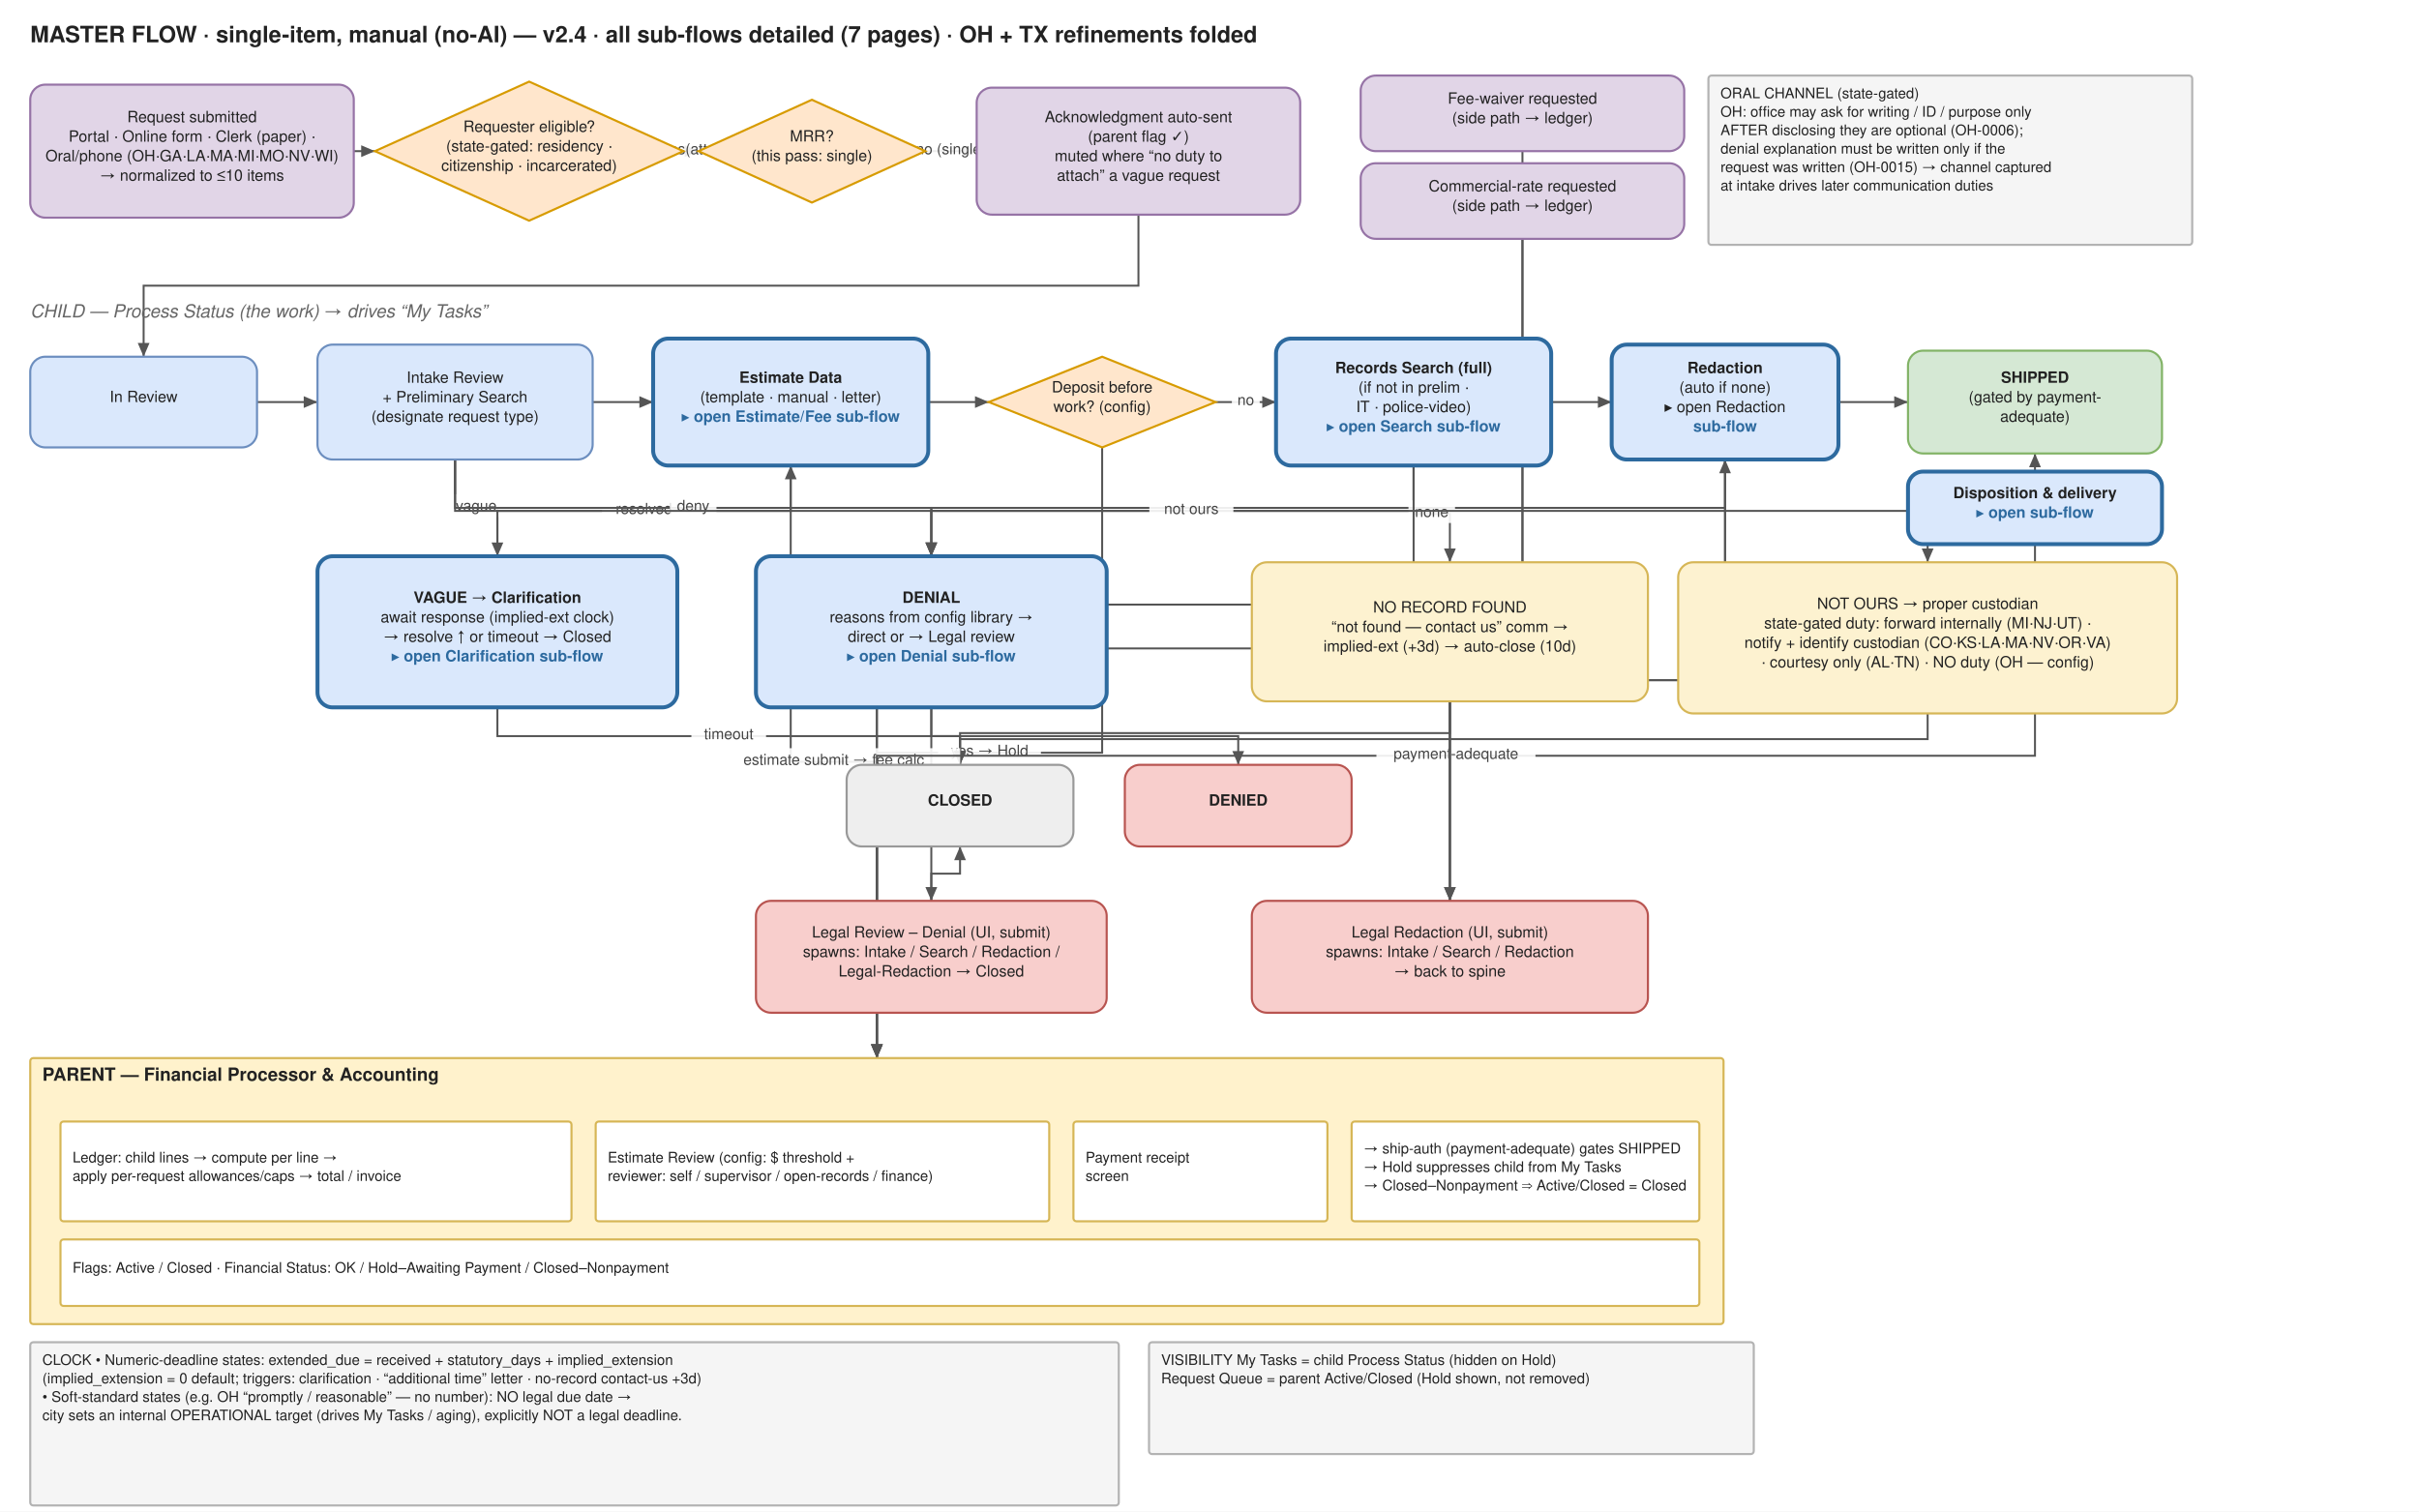
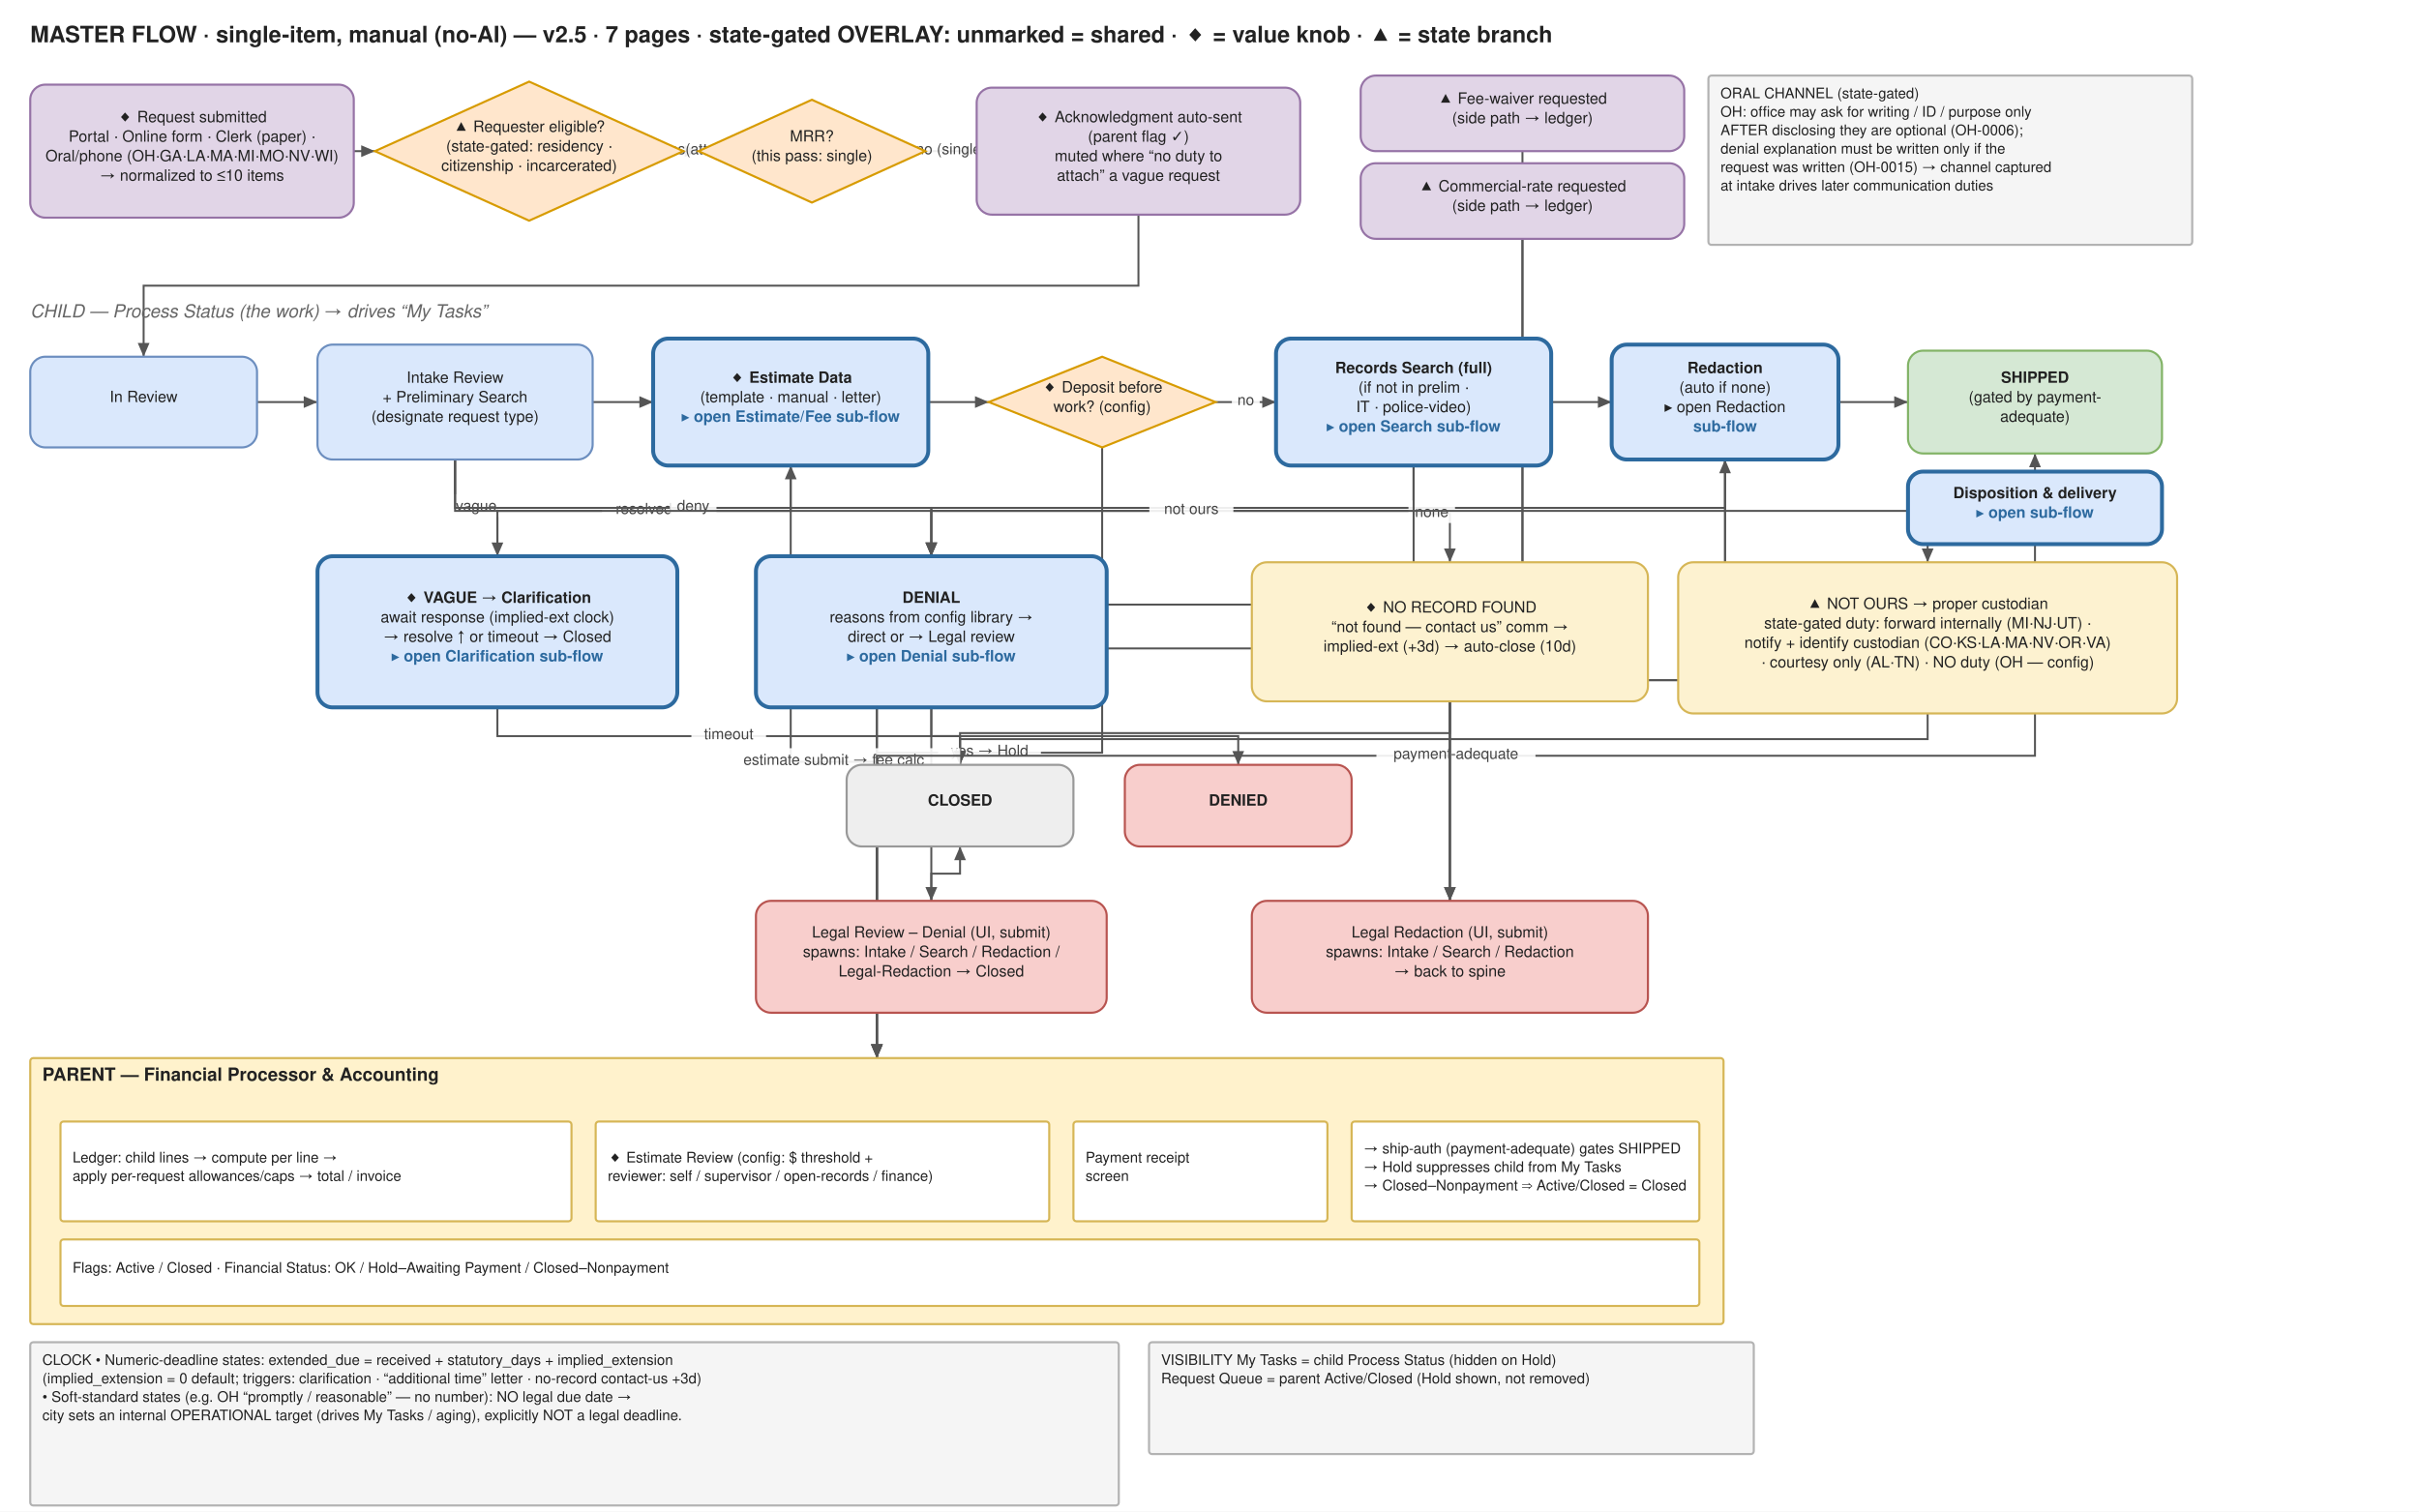
<svg xmlns="http://www.w3.org/2000/svg" viewBox="0 0 1600 1000" font-family="Segoe UI,Helvetica,Arial,sans-serif">
  <defs>
    <marker id="a" markerWidth="9" markerHeight="9" refX="7" refY="3" orient="auto">
      <path d="M0,0 L7,3 L0,6 Z" fill="#555" />
    </marker>
  </defs>
  <rect width="1600" height="1000" fill="#fff" />
  <path d="M234 100 L248 100" fill="none" stroke="#555" stroke-width="1.3" marker-end="url(#a)" />
  <path d="M452 100 L462 100" fill="none" stroke="#555" stroke-width="1.3" marker-end="url(#a)" />
  <rect x="398.2" y="91" width="117.6" height="15" fill="#fff" opacity="0.9" />
  <text x="457" y="102" font-size="10" fill="#444" text-anchor="middle">no / yes(attested)</text>
  <path d="M612 100 L646 100" fill="none" stroke="#555" stroke-width="1.3" marker-end="url(#a)" />
  <rect x="591.9" y="91" width="74.2" height="15" fill="#fff" opacity="0.9" />
  <text x="629" y="102" font-size="10" fill="#444" text-anchor="middle">no (single)</text>
  <path d="M753 142 L753 189 L95 189 L95 236" fill="none" stroke="#555" stroke-width="1.3" marker-end="url(#a)" />
  <path d="M1007 100 L1007 400 L580 400 L580 700" fill="none" stroke="#555" stroke-width="1.3" marker-end="url(#a)" />
  <path d="M1007 158 L1007 429 L580 429 L580 700" fill="none" stroke="#555" stroke-width="1.3" marker-end="url(#a)" />
  <path d="M170 266 L210 266" fill="none" stroke="#555" stroke-width="1.3" marker-end="url(#a)" />
  <path d="M392 266 L432 266" fill="none" stroke="#555" stroke-width="1.3" marker-end="url(#a)" />
  <path d="M614 266 L654 266" fill="none" stroke="#555" stroke-width="1.3" marker-end="url(#a)" />
  <path d="M804 266 L844 266" fill="none" stroke="#555" stroke-width="1.3" marker-end="url(#a)" />
  <rect x="814.8" y="257" width="18.4" height="15" fill="#fff" opacity="0.9" />
  <text x="824" y="268" font-size="10" fill="#444" text-anchor="middle">no</text>
  <path d="M729 296 L729 498 L580 498 L580 700" fill="none" stroke="#555" stroke-width="1.3" marker-end="url(#a)" />
  <rect x="620.5" y="489" width="68" height="15" fill="#fff" opacity="0.9" />
  <text x="654.5" y="500" font-size="10" fill="#444" text-anchor="middle">yes → Hold</text>
  <path d="M1026 266 L1066 266" fill="none" stroke="#555" stroke-width="1.3" marker-end="url(#a)" />
  <path d="M1216 266 L1262 266" fill="none" stroke="#555" stroke-width="1.3" marker-end="url(#a)" />
  <path d="M301 304 L301 336 L329 336 L329 368" fill="none" stroke="#555" stroke-width="1.3" marker-end="url(#a)" />
  <rect x="296.5" y="327" width="37" height="15" fill="#fff" opacity="0.9" />
  <text x="315" y="338" font-size="10" fill="#444" text-anchor="middle">vague</text>
  <path d="M329 368 L329 338 L523 338 L523 308" fill="none" stroke="#555" stroke-width="1.3" marker-end="url(#a)" />
  <rect x="398.2" y="329" width="55.6" height="15" fill="#fff" opacity="0.9" />
  <text x="426" y="340" font-size="10" fill="#444" text-anchor="middle">resolved</text>
  <path d="M329 468 L329 487 L635 487 L635 506" fill="none" stroke="#555" stroke-width="1.3" marker-end="url(#a)" />
  <rect x="457.3" y="478" width="49.4" height="15" fill="#fff" opacity="0.9" />
  <text x="482" y="489" font-size="10" fill="#444" text-anchor="middle">timeout</text>
  <path d="M301 304 L301 336 L616 336 L616 368" fill="none" stroke="#555" stroke-width="1.3" marker-end="url(#a)" />
  <rect x="443.1" y="327" width="30.8" height="15" fill="#fff" opacity="0.9" />
  <text x="458.5" y="338" font-size="10" fill="#444" text-anchor="middle">deny</text>
  <path d="M935 308 L935 338 L616 338 L616 368" fill="none" stroke="#555" stroke-width="1.3" marker-end="url(#a)" />
  <path d="M1141 304 L1141 336 L616 336 L616 368" fill="none" stroke="#555" stroke-width="1.3" marker-end="url(#a)" />
  <path d="M616 468 L616 487 L819 487 L819 506" fill="none" stroke="#555" stroke-width="1.3" marker-end="url(#a)" />
  <path d="M616 468 L616 596" fill="none" stroke="#555" stroke-width="1.3" marker-end="url(#a)" />
  <rect x="588.2" y="523" width="55.6" height="15" fill="#fff" opacity="0.9" />
  <text x="616" y="534" font-size="10" fill="#444" text-anchor="middle">to legal</text>
  <path d="M935 308 L935 340 L959 340 L959 372" fill="none" stroke="#555" stroke-width="1.3" marker-end="url(#a)" />
  <rect x="931.6" y="331" width="30.8" height="15" fill="#fff" opacity="0.9" />
  <text x="947" y="342" font-size="10" fill="#444" text-anchor="middle">none</text>
  <path d="M959 464 L959 485 L635 485 L635 506" fill="none" stroke="#555" stroke-width="1.3" marker-end="url(#a)" />
  <path d="M301 304 L301 338 L1275 338 L1275 372" fill="none" stroke="#555" stroke-width="1.3" marker-end="url(#a)" />
  <rect x="760.2" y="329" width="55.6" height="15" fill="#fff" opacity="0.9" />
  <text x="788" y="340" font-size="10" fill="#444" text-anchor="middle">not ours</text>
  <path d="M1275 472 L1275 489 L635 489 L635 506" fill="none" stroke="#555" stroke-width="1.3" marker-end="url(#a)" />
  <path d="M523 308 L523 504 L580 504 L580 700" fill="none" stroke="#555" stroke-width="1.3" marker-end="url(#a)" />
  <rect x="467.9" y="495" width="167.2" height="15" fill="#fff" opacity="0.9" />
  <text x="551.5" y="506" font-size="10" fill="#444" text-anchor="middle">estimate submit → fee calc</text>
  <path d="M580 700 L580 500 L1346 500 L1346 300" fill="none" stroke="#555" stroke-width="1.3" marker-end="url(#a)" />
  <rect x="910.4" y="491" width="105.2" height="15" fill="#fff" opacity="0.9" />
  <text x="963" y="502" font-size="10" fill="#444" text-anchor="middle">payment-adequate</text>
  <path d="M616 596 L616 578 L635 578 L635 560" fill="none" stroke="#555" stroke-width="1.3" marker-end="url(#a)" />
  <path d="M935 308 L935 452 L959 452 L959 596" fill="none" stroke="#555" stroke-width="1.3" marker-end="url(#a)" />
  <path d="M1141 304 L1141 450 L959 450 L959 596" fill="none" stroke="#555" stroke-width="1.3" marker-end="url(#a)" />
  <path d="M959 596 L959 450 L1141 450 L1141 304" fill="none" stroke="#555" stroke-width="1.3" marker-end="url(#a)" />
  <rect x="1034.6" y="441" width="30.8" height="15" fill="#fff" opacity="0.9" />
  <text x="1050" y="452" font-size="10" fill="#444" text-anchor="middle">back</text>
-   <text x="20" y="28" font-size="15" font-weight="700" fill="#222">MASTER FLOW · single-item, manual (no-AI) — v2.4 · all sub-flows detailed (7 pages) · OH + TX refinements folded</text>
+   <text x="20" y="28" font-size="15" font-weight="700" fill="#222">MASTER FLOW · single-item, manual (no-AI) — v2.5 · 7 pages · state-gated OVERLAY: unmarked = shared · ◆ = value knob · ▲ = state branch</text>
  <rect x="20" y="56" width="214" height="88" rx="10" fill="#e1d5e7" stroke="#9673a6" stroke-width="1.4" />
-   <text x="127" y="80.842" font-size="10.3" font-weight="400" fill="#222" text-anchor="middle">Request submitted</text>
+   <text x="127" y="80.842" font-size="10.3" font-weight="400" fill="#222" text-anchor="middle">◆ Request submitted</text>
  <text x="127" y="93.742" font-size="10.3" font-weight="400" fill="#222" text-anchor="middle">Portal · Online form · Clerk (paper) ·</text>
  <text x="127" y="106.642" font-size="10.3" font-weight="400" fill="#222" text-anchor="middle">Oral/phone (OH·GA·LA·MA·MI·MO·NV·WI)</text>
  <text x="127" y="119.542" font-size="10.3" font-weight="400" fill="#222" text-anchor="middle">→ normalized to ≤10 items</text>
  <rect x="1130" y="50" width="320" height="112" rx="2" fill="#f5f5f5" stroke="#b3b3b3" stroke-width="1.4" />
  <text x="1138" y="65" font-size="9.6" font-weight="400" fill="#222" text-anchor="start">ORAL CHANNEL (state-gated)</text>
  <text x="1138" y="77.2" font-size="9.6" font-weight="400" fill="#222" text-anchor="start">OH: office may ask for writing / ID / purpose only</text>
  <text x="1138" y="89.4" font-size="9.6" font-weight="400" fill="#222" text-anchor="start">AFTER disclosing they are optional (OH-0006);</text>
  <text x="1138" y="101.6" font-size="9.6" font-weight="400" fill="#222" text-anchor="start">denial explanation must be written only if the</text>
  <text x="1138" y="113.8" font-size="9.6" font-weight="400" fill="#222" text-anchor="start">request was written (OH-0015) → channel captured</text>
  <text x="1138" y="126" font-size="9.6" font-weight="400" fill="#222" text-anchor="start">at intake drives later communication duties</text>
  <polygon points="350,54 452,100 350,146 248,100" fill="#ffe6cc" stroke="#d79b00" stroke-width="1.4" />
-   <text x="350" y="87.228" font-size="10.3" font-weight="400" fill="#222" text-anchor="middle">Requester eligible?</text>
+   <text x="350" y="87.228" font-size="10.3" font-weight="400" fill="#222" text-anchor="middle">▲ Requester eligible?</text>
  <text x="350" y="100.128" font-size="10.3" font-weight="400" fill="#222" text-anchor="middle">(state-gated: residency ·</text>
  <text x="350" y="113.028" font-size="10.3" font-weight="400" fill="#222" text-anchor="middle">citizenship · incarcerated)</text>
  <polygon points="537,66 612,100 537,134 462,100" fill="#ffe6cc" stroke="#d79b00" stroke-width="1.4" />
  <text x="537" y="93.614" font-size="10.3" font-weight="400" fill="#222" text-anchor="middle">MRR?</text>
  <text x="537" y="106.514" font-size="10.3" font-weight="400" fill="#222" text-anchor="middle">(this pass: single)</text>
  <rect x="646" y="58" width="214" height="84" rx="10" fill="#e1d5e7" stroke="#9673a6" stroke-width="1.4" />
-   <text x="753" y="80.842" font-size="10.3" font-weight="400" fill="#222" text-anchor="middle">Acknowledgment auto-sent</text>
+   <text x="753" y="80.842" font-size="10.3" font-weight="400" fill="#222" text-anchor="middle">◆ Acknowledgment auto-sent</text>
  <text x="753" y="93.742" font-size="10.3" font-weight="400" fill="#222" text-anchor="middle">(parent flag ✓)</text>
  <text x="753" y="106.642" font-size="10.3" font-weight="400" fill="#222" text-anchor="middle">muted where “no duty to</text>
  <text x="753" y="119.542" font-size="10.3" font-weight="400" fill="#222" text-anchor="middle">attach” a vague request</text>
  <rect x="900" y="50" width="214" height="50" rx="10" fill="#e1d5e7" stroke="#9673a6" stroke-width="1.4" />
-   <text x="1007" y="68.614" font-size="10.3" font-weight="400" fill="#222" text-anchor="middle">Fee-waiver requested</text>
+   <text x="1007" y="68.614" font-size="10.3" font-weight="400" fill="#222" text-anchor="middle">▲ Fee-waiver requested</text>
  <text x="1007" y="81.514" font-size="10.3" font-weight="400" fill="#222" text-anchor="middle">(side path → ledger)</text>
  <rect x="900" y="108" width="214" height="50" rx="10" fill="#e1d5e7" stroke="#9673a6" stroke-width="1.4" />
-   <text x="1007" y="126.614" font-size="10.3" font-weight="400" fill="#222" text-anchor="middle">Commercial-rate requested</text>
+   <text x="1007" y="126.614" font-size="10.3" font-weight="400" fill="#222" text-anchor="middle">▲ Commercial-rate requested</text>
  <text x="1007" y="139.514" font-size="10.3" font-weight="400" fill="#222" text-anchor="middle">(side path → ledger)</text>
  <text x="20" y="210" font-size="12" font-style="italic" fill="#666">CHILD — Process Status (the work) → drives “My Tasks”</text>
  <rect x="20" y="236" width="150" height="60" rx="10" fill="#dae8fc" stroke="#6c8ebf" stroke-width="1.4" />
  <text x="95" y="266" font-size="10.3" font-weight="400" fill="#222" text-anchor="middle">In Review</text>
  <rect x="210" y="228" width="182" height="76" rx="10" fill="#dae8fc" stroke="#6c8ebf" stroke-width="1.4" />
  <text x="301" y="253.228" font-size="10.3" font-weight="400" fill="#222" text-anchor="middle">Intake Review</text>
  <text x="301" y="266.128" font-size="10.3" font-weight="400" fill="#222" text-anchor="middle">+ Preliminary Search</text>
  <text x="301" y="279.028" font-size="10.3" font-weight="400" fill="#222" text-anchor="middle">(designate request type)</text>
  <rect x="432" y="224" width="182" height="84" rx="10" fill="#dae8fc" stroke="#2d6a9f" stroke-width="2.6" />
-   <text x="523" y="253.228" font-size="10.3" font-weight="700" fill="#222" text-anchor="middle">Estimate Data</text>
+   <text x="523" y="253.228" font-size="10.3" font-weight="700" fill="#222" text-anchor="middle">◆ Estimate Data</text>
  <text x="523" y="266.128" font-size="10.3" font-weight="400" fill="#222" text-anchor="middle">(template · manual · letter)</text>
  <text x="523" y="279.028" font-size="10.3" font-weight="700" fill="#2d6a9f" text-anchor="middle">▸ open Estimate/Fee sub-flow</text>
  <polygon points="729,236 804,266 729,296 654,266" fill="#ffe6cc" stroke="#d79b00" stroke-width="1.4" />
-   <text x="729" y="259.614" font-size="10.3" font-weight="400" fill="#222" text-anchor="middle">Deposit before</text>
+   <text x="729" y="259.614" font-size="10.3" font-weight="400" fill="#222" text-anchor="middle">◆ Deposit before</text>
  <text x="729" y="272.514" font-size="10.3" font-weight="400" fill="#222" text-anchor="middle">work? (config)</text>
  <rect x="844" y="224" width="182" height="84" rx="10" fill="#dae8fc" stroke="#2d6a9f" stroke-width="2.6" />
  <text x="935" y="246.842" font-size="10.3" font-weight="700" fill="#222" text-anchor="middle">Records Search (full)</text>
  <text x="935" y="259.742" font-size="10.3" font-weight="400" fill="#222" text-anchor="middle">(if not in prelim ·</text>
  <text x="935" y="272.642" font-size="10.3" font-weight="400" fill="#222" text-anchor="middle">IT · police-video)</text>
  <text x="935" y="285.542" font-size="10.3" font-weight="700" fill="#2d6a9f" text-anchor="middle">▸ open Search sub-flow</text>
  <rect x="1066" y="228" width="150" height="76" rx="10" fill="#dae8fc" stroke="#2d6a9f" stroke-width="2.6" />
  <text x="1141" y="246.842" font-size="10.3" font-weight="700" fill="#222" text-anchor="middle">Redaction</text>
  <text x="1141" y="259.742" font-size="10.3" font-weight="400" fill="#222" text-anchor="middle">(auto if none)</text>
  <text x="1141" y="272.642" font-size="10.3" font-weight="400" fill="#222" text-anchor="middle">▸ open Redaction</text>
  <text x="1141" y="285.542" font-size="10.3" font-weight="700" fill="#2d6a9f" text-anchor="middle">sub-flow</text>
  <rect x="1262" y="232" width="168" height="68" rx="10" fill="#d5e8d4" stroke="#82b366" stroke-width="1.4" />
  <text x="1346" y="253.228" font-size="10.3" font-weight="700" fill="#222" text-anchor="middle">SHIPPED</text>
  <text x="1346" y="266.128" font-size="10.3" font-weight="400" fill="#222" text-anchor="middle">(gated by payment-</text>
  <text x="1346" y="279.028" font-size="10.3" font-weight="400" fill="#222" text-anchor="middle">adequate)</text>
  <rect x="1262" y="312" width="168" height="48" rx="10" fill="#dae8fc" stroke="#2d6a9f" stroke-width="2.6" />
  <text x="1346" y="329.614" font-size="10.3" font-weight="700" fill="#222" text-anchor="middle">Disposition &amp; delivery</text>
  <text x="1346" y="342.514" font-size="10.3" font-weight="700" fill="#2d6a9f" text-anchor="middle">▸ open sub-flow</text>
  <rect x="210" y="368" width="238" height="100" rx="10" fill="#dae8fc" stroke="#2d6a9f" stroke-width="2.6" />
-   <text x="329" y="398.842" font-size="10.3" font-weight="700" fill="#222" text-anchor="middle">VAGUE → Clarification</text>
+   <text x="329" y="398.842" font-size="10.3" font-weight="700" fill="#222" text-anchor="middle">◆ VAGUE → Clarification</text>
  <text x="329" y="411.742" font-size="10.3" font-weight="400" fill="#222" text-anchor="middle">await response (implied-ext clock)</text>
  <text x="329" y="424.642" font-size="10.3" font-weight="400" fill="#222" text-anchor="middle">→ resolve ↑ or timeout → Closed</text>
  <text x="329" y="437.542" font-size="10.3" font-weight="700" fill="#2d6a9f" text-anchor="middle">▸ open Clarification sub-flow</text>
  <rect x="500" y="368" width="232" height="100" rx="10" fill="#dae8fc" stroke="#2d6a9f" stroke-width="2.6" />
  <text x="616" y="398.842" font-size="10.3" font-weight="700" fill="#222" text-anchor="middle">DENIAL</text>
  <text x="616" y="411.742" font-size="10.3" font-weight="400" fill="#222" text-anchor="middle">reasons from config library →</text>
  <text x="616" y="424.642" font-size="10.3" font-weight="400" fill="#222" text-anchor="middle">direct or → Legal review</text>
  <text x="616" y="437.542" font-size="10.3" font-weight="700" fill="#2d6a9f" text-anchor="middle">▸ open Denial sub-flow</text>
  <rect x="828" y="372" width="262" height="92" rx="10" fill="#fdf2d0" stroke="#d6b656" stroke-width="1.4" />
-   <text x="959" y="405.228" font-size="10.3" font-weight="400" fill="#222" text-anchor="middle">NO RECORD FOUND</text>
+   <text x="959" y="405.228" font-size="10.3" font-weight="400" fill="#222" text-anchor="middle">◆ NO RECORD FOUND</text>
  <text x="959" y="418.128" font-size="10.3" font-weight="400" fill="#222" text-anchor="middle">“not found — contact us” comm →</text>
  <text x="959" y="431.028" font-size="10.3" font-weight="400" fill="#222" text-anchor="middle">implied-ext (+3d) → auto-close (10d)</text>
  <rect x="1110" y="372" width="330" height="100" rx="10" fill="#fdf2d0" stroke="#d6b656" stroke-width="1.4" />
-   <text x="1275" y="402.842" font-size="10.3" font-weight="400" fill="#222" text-anchor="middle">NOT OURS → proper custodian</text>
+   <text x="1275" y="402.842" font-size="10.3" font-weight="400" fill="#222" text-anchor="middle">▲ NOT OURS → proper custodian</text>
  <text x="1275" y="415.742" font-size="10.3" font-weight="400" fill="#222" text-anchor="middle">state-gated duty: forward internally (MI·NJ·UT) ·</text>
  <text x="1275" y="428.642" font-size="10.3" font-weight="400" fill="#222" text-anchor="middle">notify + identify custodian (CO·KS·LA·MA·NV·OR·VA)</text>
  <text x="1275" y="441.542" font-size="10.3" font-weight="400" fill="#222" text-anchor="middle">· courtesy only (AL·TN) · NO duty (OH — config)</text>
  <rect x="560" y="506" width="150" height="54" rx="10" fill="#eeeeee" stroke="#999999" stroke-width="1.4" />
  <text x="635" y="533" font-size="10.3" font-weight="700" fill="#222" text-anchor="middle">CLOSED</text>
  <rect x="744" y="506" width="150" height="54" rx="10" fill="#f8cecc" stroke="#b85450" stroke-width="1.4" />
  <text x="819" y="533" font-size="10.3" font-weight="700" fill="#222" text-anchor="middle">DENIED</text>
  <rect x="500" y="596" width="232" height="74" rx="10" fill="#f8cecc" stroke="#b85450" stroke-width="1.4" />
  <text x="616" y="620.228" font-size="10.3" font-weight="400" fill="#222" text-anchor="middle">Legal Review – Denial (UI, submit)</text>
  <text x="616" y="633.128" font-size="10.3" font-weight="400" fill="#222" text-anchor="middle">spawns: Intake / Search / Redaction /</text>
  <text x="616" y="646.028" font-size="10.3" font-weight="400" fill="#222" text-anchor="middle">Legal-Redaction → Closed</text>
  <rect x="828" y="596" width="262" height="74" rx="10" fill="#f8cecc" stroke="#b85450" stroke-width="1.4" />
  <text x="959" y="620.228" font-size="10.3" font-weight="400" fill="#222" text-anchor="middle">Legal Redaction (UI, submit)</text>
  <text x="959" y="633.128" font-size="10.3" font-weight="400" fill="#222" text-anchor="middle">spawns: Intake / Search / Redaction</text>
  <text x="959" y="646.028" font-size="10.3" font-weight="400" fill="#222" text-anchor="middle">→ back to spine</text>
  <rect x="20" y="700" width="1120" height="176" rx="2" fill="#fff2cc" stroke="#d6b656" stroke-width="1.4" />
  <text x="28" y="715" font-size="12" font-weight="700" fill="#222" text-anchor="start">PARENT — Financial Processor &amp; Accounting</text>
  <rect x="40" y="742" width="338" height="66" rx="2" fill="#ffffff" stroke="#d6b656" stroke-width="1.4" />
  <text x="48" y="769.048" font-size="9.6" font-weight="400" fill="#222" text-anchor="start">Ledger: child lines → compute per line →</text>
  <text x="48" y="781.248" font-size="9.6" font-weight="400" fill="#222" text-anchor="start">apply per-request allowances/caps → total / invoice</text>
  <rect x="394" y="742" width="300" height="66" rx="2" fill="#ffffff" stroke="#d6b656" stroke-width="1.4" />
-   <text x="402" y="769.048" font-size="9.6" font-weight="400" fill="#222" text-anchor="start">Estimate Review (config: $ threshold +</text>
+   <text x="402" y="769.048" font-size="9.6" font-weight="400" fill="#222" text-anchor="start">◆ Estimate Review (config: $ threshold +</text>
  <text x="402" y="781.248" font-size="9.6" font-weight="400" fill="#222" text-anchor="start">reviewer: self / supervisor / open-records / finance)</text>
  <rect x="710" y="742" width="168" height="66" rx="2" fill="#ffffff" stroke="#d6b656" stroke-width="1.4" />
  <text x="718" y="769.048" font-size="9.6" font-weight="400" fill="#222" text-anchor="start">Payment receipt</text>
  <text x="718" y="781.248" font-size="9.6" font-weight="400" fill="#222" text-anchor="start">screen</text>
  <rect x="894" y="742" width="230" height="66" rx="2" fill="#ffffff" stroke="#d6b656" stroke-width="1.4" />
  <text x="902" y="763.096" font-size="9.6" font-weight="400" fill="#222" text-anchor="start">→ ship-auth (payment-adequate) gates SHIPPED</text>
  <text x="902" y="775.296" font-size="9.6" font-weight="400" fill="#222" text-anchor="start">→ Hold suppresses child from My Tasks</text>
  <text x="902" y="787.496" font-size="9.6" font-weight="400" fill="#222" text-anchor="start">→ Closed–Nonpayment ⇒ Active/Closed = Closed</text>
  <rect x="40" y="820" width="1084" height="44" rx="2" fill="#ffffff" stroke="#d6b656" stroke-width="1.4" />
  <text x="48" y="842" font-size="9.6" font-weight="400" fill="#222" text-anchor="start">Flags:   Active / Closed        ·        Financial Status:   OK  /  Hold–Awaiting Payment  /  Closed–Nonpayment</text>
  <rect x="20" y="888" width="720" height="108" rx="2" fill="#f5f5f5" stroke="#b3b3b3" stroke-width="1.4" />
  <text x="28" y="903" font-size="9.6" font-weight="400" fill="#222" text-anchor="start">CLOCK  •  Numeric-deadline states:  extended_due = received + statutory_days + implied_extension</text>
  <text x="28" y="915.2" font-size="9.6" font-weight="400" fill="#222" text-anchor="start">(implied_extension = 0 default; triggers: clarification · “additional time” letter · no-record contact-us +3d)</text>
  <text x="28" y="927.4" font-size="9.6" font-weight="400" fill="#222" text-anchor="start">•  Soft-standard states (e.g. OH “promptly / reasonable” — no number):  NO legal due date →</text>
  <text x="28" y="939.6" font-size="9.6" font-weight="400" fill="#222" text-anchor="start">city sets an internal OPERATIONAL target (drives My Tasks / aging), explicitly NOT a legal deadline.</text>
  <rect x="760" y="888" width="400" height="74" rx="2" fill="#f5f5f5" stroke="#b3b3b3" stroke-width="1.4" />
  <text x="768" y="903" font-size="9.6" font-weight="400" fill="#222" text-anchor="start">VISIBILITY  My Tasks = child Process Status (hidden on Hold)</text>
  <text x="768" y="915.2" font-size="9.6" font-weight="400" fill="#222" text-anchor="start">Request Queue = parent Active/Closed (Hold shown, not removed)</text>
</svg>
